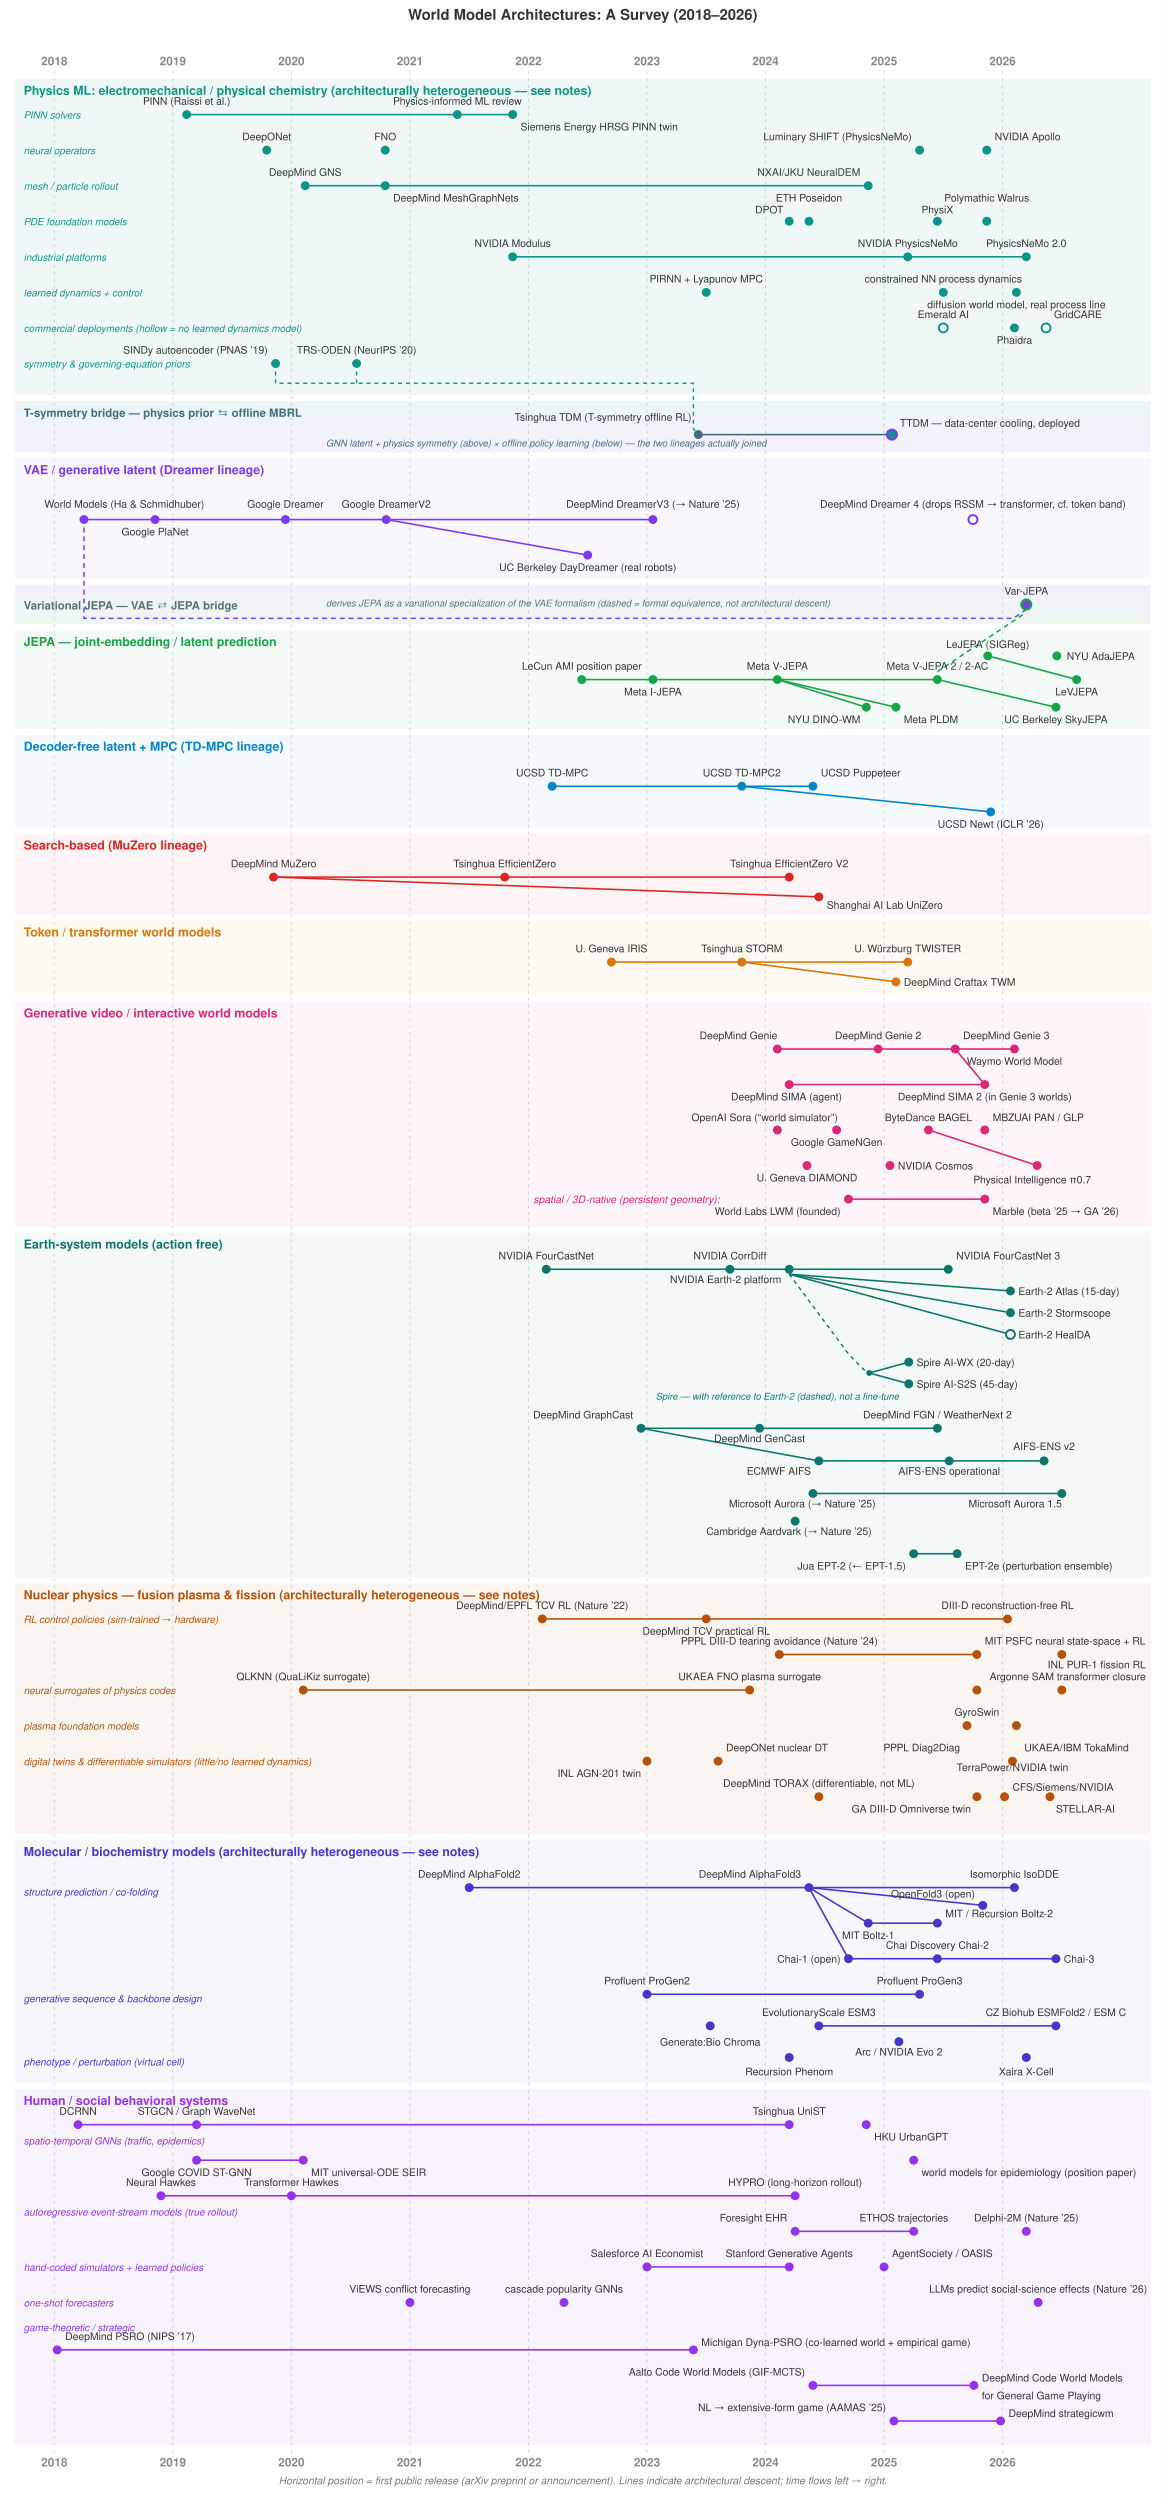
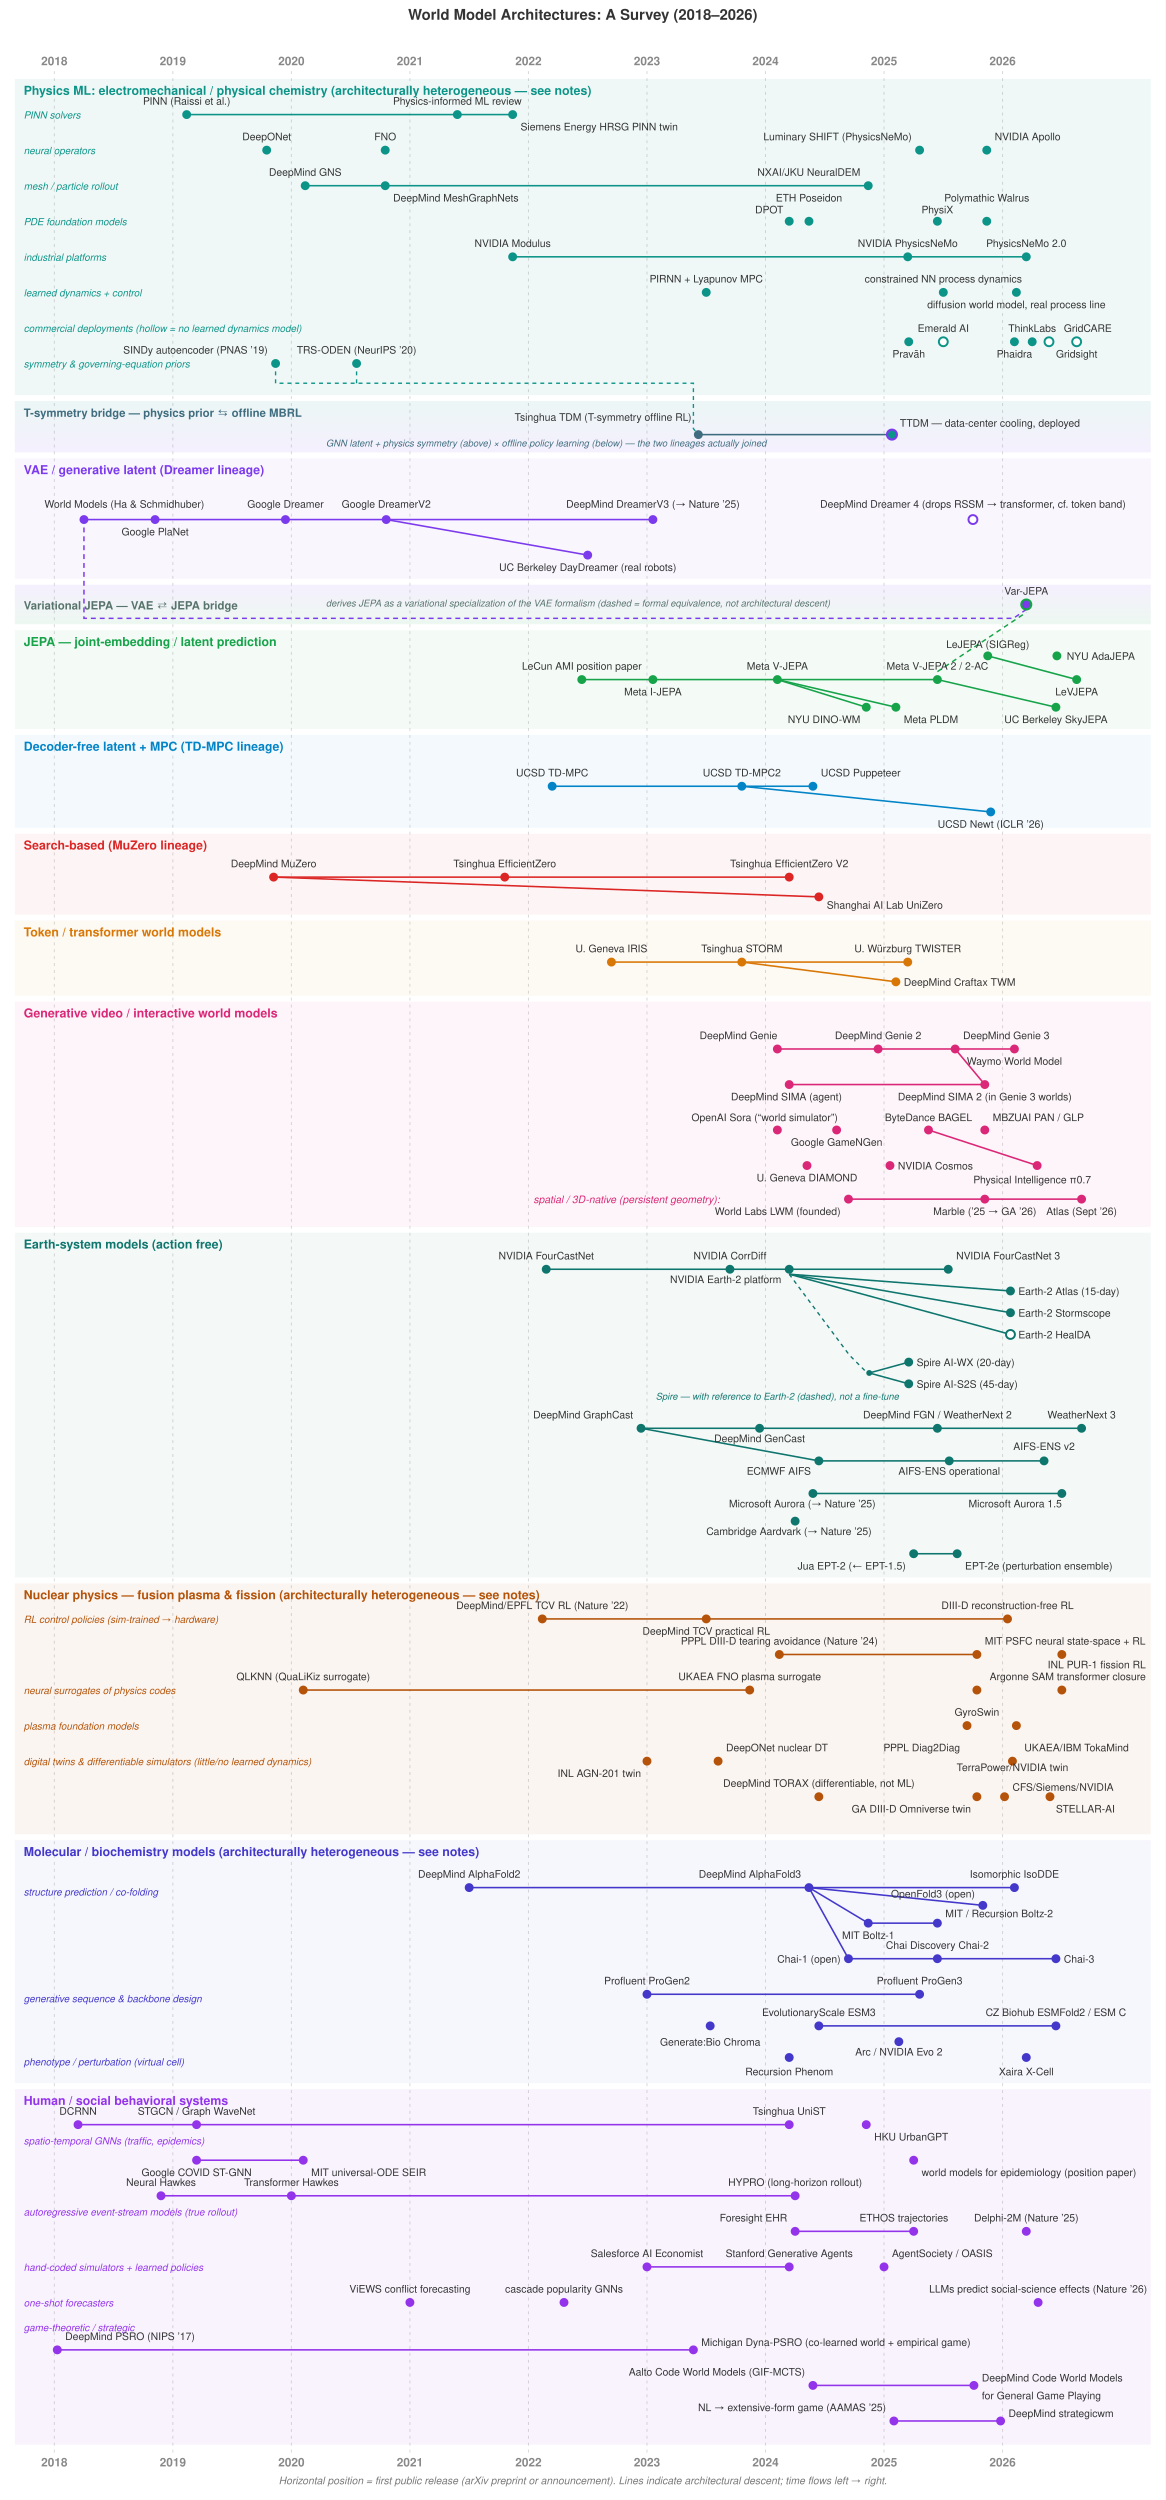
<svg xmlns="http://www.w3.org/2000/svg" viewBox="0 0 1180 2531" font-family="Helvetica, Arial, sans-serif">
  <defs>
    <linearGradient id="vaejepa" x1="0" y1="0" x2="0" y2="1">
      <stop offset="0" stop-color="#7c3aed" />
      <stop offset="1" stop-color="#16a34a" />
    </linearGradient>
    <linearGradient id="tsym" x1="0" y1="0" x2="0" y2="1">
      <stop offset="0" stop-color="#0d9488" />
      <stop offset="1" stop-color="#7c3aed" />
    </linearGradient>
  </defs>
  <rect x="0" y="0" width="1180" height="2531" fill="#ffffff" />
  <text x="590" y="20" text-anchor="middle" font-size="15" font-weight="bold" fill="#333">World Model Architectures: A Survey (2018–2026)</text>
  <g stroke="#d8d8d8" stroke-dasharray="3,4" stroke-width="1">
    <line x1="55" y1="72" x2="55" y2="2483" />
    <line x1="175" y1="72" x2="175" y2="2483" />
    <line x1="295" y1="72" x2="295" y2="2483" />
    <line x1="415" y1="72" x2="415" y2="2483" />
    <line x1="535" y1="72" x2="535" y2="2483" />
    <line x1="655" y1="72" x2="655" y2="2483" />
    <line x1="775" y1="72" x2="775" y2="2483" />
    <line x1="895" y1="72" x2="895" y2="2483" />
    <line x1="1015" y1="72" x2="1015" y2="2483" />
  </g>
  <g font-size="12" font-weight="bold" fill="#888" text-anchor="middle">
    <text x="55" y="66">2018</text>
    <text x="175" y="66">2019</text>
    <text x="295" y="66">2020</text>
    <text x="415" y="66">2021</text>
    <text x="535" y="66">2022</text>
    <text x="655" y="66">2023</text>
    <text x="775" y="66">2024</text>
    <text x="895" y="66">2025</text>
    <text x="1015" y="66">2026</text>
    <text x="55" y="2497">2018</text>
    <text x="175" y="2497">2019</text>
    <text x="295" y="2497">2020</text>
    <text x="415" y="2497">2021</text>
    <text x="535" y="2497">2022</text>
    <text x="655" y="2497">2023</text>
    <text x="775" y="2497">2024</text>
    <text x="895" y="2497">2025</text>
    <text x="1015" y="2497">2026</text>
  </g>
  <rect x="15" y="406" width="1150" height="52" fill="url(#tsym)" opacity="0.08" />
  <rect x="15" y="464" width="1150" height="122" fill="#7c3aed" opacity="0.05" />
  <rect x="15" y="592" width="1150" height="40" fill="url(#vaejepa)" opacity="0.08" />
  <rect x="15" y="638" width="1150" height="100" fill="#16a34a" opacity="0.05" />
  <rect x="15" y="1248" width="1150" height="349" fill="#0f766e" opacity="0.05" />
  <rect x="15" y="1014" width="1150" height="228" fill="#db2777" opacity="0.05" />
  <rect x="15" y="744" width="1150" height="94" fill="#0284c7" opacity="0.05" />
  <rect x="15" y="844" width="1150" height="82" fill="#dc2626" opacity="0.05" />
  <rect x="15" y="932" width="1150" height="76" fill="#d97706" opacity="0.05" />
  <text x="24" y="422" font-size="11.5" font-weight="bold" fill="#3f6d7f">T-symmetry bridge — physics prior ⇆ offline MBRL</text>
  <text x="24" y="480" font-size="12.5" font-weight="bold" fill="#7c3aed">VAE / generative latent (Dreamer lineage)</text>
  <text x="24" y="617" font-size="11.5" font-weight="bold" fill="#57736b">Variational JEPA — VAE ⇄ JEPA bridge</text>
  <text x="24" y="654" font-size="12.5" font-weight="bold" fill="#16a34a">JEPA — joint-embedding / latent prediction</text>
  <text x="24" y="1264" font-size="12.5" font-weight="bold" fill="#0f766e">Earth-system models (action free)</text>
  <text x="24" y="1030" font-size="12.5" font-weight="bold" fill="#db2777">Generative video / interactive world models</text>
  <text x="24" y="760" font-size="12.5" font-weight="bold" fill="#0284c7">Decoder-free latent + MPC (TD-MPC lineage)</text>
  <text x="24" y="860" font-size="12.5" font-weight="bold" fill="#dc2626">Search-based (MuZero lineage)</text>
  <text x="24" y="948" font-size="12.5" font-weight="bold" fill="#d97706">Token / transformer world models</text>
  <path d="M279,376 L279,388 L702,388 L702,434 L707,440" fill="none" stroke="#0d9488" stroke-width="1.4" stroke-dasharray="4,4" />
  <path d="M361,376 L361,388" fill="none" stroke="#0d9488" stroke-width="1.4" stroke-dasharray="4,4" />
  <line x1="707" y1="440" x2="903" y2="440" stroke="#3f6d7f" stroke-width="1.6" />
  <circle cx="707" cy="440" r="4.5" fill="#3f6d7f" />
  <circle cx="903" cy="440" r="5" fill="#0d9488" stroke="#7c3aed" stroke-width="2.2" />
  <g font-size="10.5" fill="#333">
    <text x="700" y="426" text-anchor="end">Tsinghua TDM (T-symmetry offline RL)</text>
    <text x="911" y="432" text-anchor="start">TTDM — data-center cooling, deployed</text>
  </g>
  <text x="330" y="452" font-size="9.5" font-style="italic" fill="#3f6d7f">GNN latent + physics symmetry (above) × offline policy learning (below) — the two lineages actually joined</text>
  <g stroke="#7c3aed" stroke-width="1.6" fill="none">
    <line x1="85" y1="526" x2="157" y2="526" />
    <line x1="157" y1="526" x2="289" y2="526" />
    <line x1="289" y1="526" x2="391" y2="526" />
    <line x1="391" y1="526" x2="661" y2="526" />
    <line x1="391" y1="526" x2="595" y2="562" />
  </g>
  <g fill="#7c3aed">
    <circle cx="85" cy="526" r="4.5" />
    <circle cx="157" cy="526" r="4.5" />
    <circle cx="289" cy="526" r="4.5" />
    <circle cx="391" cy="526" r="4.5" />
    <circle cx="661" cy="526" r="4.5" />
    <circle cx="595" cy="562" r="4.5" />
  </g>
  <g font-size="10.5" fill="#333" text-anchor="middle">
    <text x="45" y="514" text-anchor="start">World Models (Ha &amp; Schmidhuber)</text>
    <text x="157" y="542">Google PlaNet</text>
    <text x="289" y="514">Google Dreamer</text>
    <text x="391" y="514">Google DreamerV2</text>
    <text x="661" y="514">DeepMind DreamerV3 (→ Nature ’25)</text>
    <text x="985" y="514">DeepMind Dreamer 4 (drops RSSM → transformer, cf. token band)</text>
    <text x="595" y="578">UC Berkeley DayDreamer (real robots)</text>
  </g>
  <circle cx="985" cy="526" r="4.5" fill="#ffffff" stroke="#7c3aed" stroke-width="2" />
  <path d="M85,534 L85,626 L1026,626 L1039,617" fill="none" stroke="#7c3aed" stroke-width="1.5" stroke-dasharray="5,4" />
  <path d="M949,680 L1039,620" fill="none" stroke="#16a34a" stroke-width="1.5" stroke-dasharray="5,4" />
  <circle cx="1039" cy="612" r="5" fill="#7c3aed" stroke="#16a34a" stroke-width="2.2" />
  <text x="1039" y="602" font-size="10.5" fill="#333" text-anchor="middle">Var-JEPA</text>
  <text x="330" y="614" font-size="9.5" font-style="italic" fill="#57736b">derives JEPA as a variational specialization of the VAE formalism (dashed = formal equivalence, not architectural descent)</text>
  <g stroke="#16a34a" stroke-width="1.6" fill="none">
    <line x1="589" y1="688" x2="661" y2="688" />
    <line x1="661" y1="688" x2="787" y2="688" />
    <line x1="787" y1="688" x2="949" y2="688" />
    <line x1="787" y1="688" x2="877" y2="716" />
    <line x1="787" y1="688" x2="907" y2="716" />
    <line x1="949" y1="688" x2="1069" y2="716" />
    <line x1="1000" y1="664" x2="1090" y2="688" />
  </g>
  <g fill="#16a34a">
    <circle cx="589" cy="688" r="4.5" />
    <circle cx="661" cy="688" r="4.5" />
    <circle cx="787" cy="688" r="4.5" />
    <circle cx="949" cy="688" r="4.5" />
    <circle cx="877" cy="716" r="4.5" />
    <circle cx="907" cy="716" r="4.5" />
    <circle cx="1069" cy="716" r="4.5" />
    <circle cx="1000" cy="664" r="4.5" />
    <circle cx="1090" cy="688" r="4.5" />
    <circle cx="1070" cy="664" r="4.5" />
  </g>
  <g font-size="10.5" fill="#333" text-anchor="middle">
    <text x="589" y="678">LeCun AMI position paper</text>
    <text x="661" y="704">Meta I-JEPA</text>
    <text x="787" y="678">Meta V-JEPA</text>
    <text x="949" y="678">Meta V-JEPA 2 / 2-AC</text>
    <text x="871" y="732" text-anchor="end">NYU DINO-WM</text>
    <text x="915" y="732" text-anchor="start">Meta PLDM</text>
    <text x="1069" y="732">UC Berkeley SkyJEPA</text>
    <text x="1000" y="656">LeJEPA (SIGReg)</text>
    <text x="1080" y="668" text-anchor="start">NYU AdaJEPA</text>
    <text x="1090" y="704">LeVJEPA</text>
  </g>
  <g stroke="#0f766e" stroke-width="1.6" fill="none">
    <line x1="553" y1="1285" x2="739" y2="1285" />
    <line x1="739" y1="1285" x2="799" y2="1285" />
    <line x1="799" y1="1285" x2="960" y2="1285" />
    <line x1="799" y1="1290" x2="1023" y2="1307" />
    <line x1="799" y1="1290" x2="1023" y2="1329" />
    <line x1="799" y1="1290" x2="1023" y2="1351" />
    <line x1="880" y1="1390" x2="920" y2="1379" />
    <line x1="880" y1="1390" x2="920" y2="1401" />
    <line x1="649" y1="1446" x2="769" y2="1446" />
    <line x1="769" y1="1446" x2="949" y2="1446" />
+     <line x1="949" y1="1446" x2="1095" y2="1446" />
    <line x1="649" y1="1446" x2="829" y2="1479" />
    <line x1="829" y1="1479" x2="961" y2="1479" />
    <line x1="961" y1="1479" x2="1057" y2="1479" />
    <line x1="823" y1="1512" x2="1075" y2="1512" />
    <line x1="925" y1="1573" x2="969" y2="1573" />
  </g>
  <g fill="#0f766e">
    <circle cx="553" cy="1285" r="4.5" />
    <circle cx="739" cy="1285" r="4.5" />
    <circle cx="799" cy="1285" r="4.5" />
    <circle cx="960" cy="1285" r="4.5" />
    <circle cx="1023" cy="1307" r="4.5" />
    <circle cx="1023" cy="1329" r="4.5" />
    <circle cx="880" cy="1390" r="3" />
    <circle cx="920" cy="1379" r="4.5" />
    <circle cx="920" cy="1401" r="4.5" />
    <circle cx="649" cy="1446" r="4.5" />
    <circle cx="769" cy="1446" r="4.5" />
    <circle cx="949" cy="1446" r="4.5" />
+     <circle cx="1095" cy="1446" r="4.5" />
    <circle cx="829" cy="1479" r="4.5" />
    <circle cx="961" cy="1479" r="4.5" />
    <circle cx="1057" cy="1479" r="4.5" />
    <circle cx="823" cy="1512" r="4.5" />
    <circle cx="1075" cy="1512" r="4.5" />
    <circle cx="805" cy="1540" r="4.5" />
    <circle cx="925" cy="1573" r="4.5" />
    <circle cx="969" cy="1573" r="4.5" />
  </g>
  <g font-size="10.5" fill="#333" text-anchor="middle">
    <text x="553" y="1275">NVIDIA FourCastNet</text>
    <text x="739" y="1275">NVIDIA CorrDiff</text>
    <text x="791" y="1299" text-anchor="end">NVIDIA Earth-2 platform</text>
    <text x="968" y="1275" text-anchor="start">NVIDIA FourCastNet 3</text>
    <text x="1031" y="1311" text-anchor="start">Earth-2 Atlas (15-day)</text>
    <text x="1031" y="1333" text-anchor="start">Earth-2 Stormscope</text>
    <text x="1031" y="1355" text-anchor="start">Earth-2 HealDA</text>
    <text x="928" y="1383" text-anchor="start">Spire AI-WX (20-day)</text>
    <text x="928" y="1405" text-anchor="start">Spire AI-S2S (45-day)</text>
    <text x="641" y="1436" text-anchor="end">DeepMind GraphCast</text>
    <text x="769" y="1460">DeepMind GenCast</text>
    <text x="949" y="1436">DeepMind FGN / WeatherNext 2</text>
+     <text x="1095" y="1436">WeatherNext 3</text>
    <text x="821" y="1493" text-anchor="end">ECMWF AIFS</text>
    <text x="961" y="1493">AIFS-ENS operational</text>
    <text x="1057" y="1468">AIFS-ENS v2</text>
    <text x="738" y="1526" text-anchor="start">Microsoft Aurora (→ Nature ’25)</text>
    <text x="1075" y="1526" text-anchor="end">Microsoft Aurora 1.5</text>
    <text x="715" y="1554" text-anchor="start">Cambridge Aardvark (→ Nature ’25)</text>
    <text x="917" y="1589" text-anchor="end">Jua EPT-2 (← EPT-1.5)</text>
    <text x="977" y="1589" text-anchor="start">EPT-2e (perturbation ensemble)</text>
  </g>
  <circle cx="1023" cy="1351" r="4.5" fill="#ffffff" stroke="#0f766e" stroke-width="2" />
  <path d="M799,1290 L860,1372 L876,1388" fill="none" stroke="#0f766e" stroke-width="1.4" stroke-dasharray="4,4" />
  <text x="910" y="1417" text-anchor="end" font-size="9.5" font-style="italic" fill="#0f766e">Spire — with reference to Earth-2 (dashed), not a fine-tune</text>
  <rect x="15" y="1863" width="1150" height="246" fill="#4338ca" opacity="0.05" />
  <text x="24" y="1879" font-size="12.5" font-weight="bold" fill="#4338ca">Molecular / biochemistry models (architecturally heterogeneous — see notes)</text>
  <text x="24" y="1919" font-size="10" font-style="italic" fill="#4338ca">structure prediction / co-folding</text>
  <text x="24" y="2027" font-size="10" font-style="italic" fill="#4338ca">generative sequence &amp; backbone design</text>
  <text x="24" y="2091" font-size="10" font-style="italic" fill="#4338ca">phenotype / perturbation (virtual cell)</text>
  <g stroke="#4338ca" stroke-width="1.6" fill="none">
    <line x1="475" y1="1911" x2="819" y2="1911" />
    <line x1="819" y1="1911" x2="1027" y2="1911" />
    <line x1="819" y1="1911" x2="879" y2="1947" />
    <line x1="879" y1="1947" x2="949" y2="1947" />
    <line x1="819" y1="1911" x2="995" y2="1929" />
    <line x1="819" y1="1911" x2="859" y2="1983" />
    <line x1="859" y1="1983" x2="949" y2="1983" />
    <line x1="949" y1="1983" x2="1069" y2="1983" />
    <line x1="655" y1="2019" x2="931" y2="2019" />
    <line x1="829" y1="2051" x2="1069" y2="2051" />
  </g>
  <g fill="#4338ca">
    <circle cx="475" cy="1911" r="4.5" />
    <circle cx="819" cy="1911" r="4.5" />
    <circle cx="1027" cy="1911" r="4.5" />
    <circle cx="995" cy="1929" r="4.5" />
    <circle cx="910" cy="2067" r="4.5" />
    <circle cx="879" cy="1947" r="4.5" />
    <circle cx="949" cy="1947" r="4.5" />
    <circle cx="859" cy="1983" r="4.5" />
    <circle cx="949" cy="1983" r="4.5" />
    <circle cx="1069" cy="1983" r="4.5" />
    <circle cx="655" cy="2019" r="4.5" />
    <circle cx="931" cy="2019" r="4.5" />
    <circle cx="719" cy="2051" r="4.5" />
    <circle cx="829" cy="2051" r="4.5" />
    <circle cx="1069" cy="2051" r="4.5" />
    <circle cx="799" cy="2083" r="4.5" />
    <circle cx="1039" cy="2083" r="4.5" />
  </g>
  <g font-size="10.5" fill="#333" text-anchor="middle">
    <text x="475" y="1901">DeepMind AlphaFold2</text>
    <text x="811" y="1901" text-anchor="end">DeepMind AlphaFold3</text>
    <text x="1027" y="1901">Isomorphic IsoDDE</text>
    <text x="995" y="1921" text-anchor="end" dx="-8">OpenFold3 (open)</text>
    <text x="879" y="1963">MIT Boltz-1</text>
    <text x="957" y="1941" text-anchor="start">MIT / Recursion Boltz-2</text>
    <text x="851" y="1987" text-anchor="end">Chai-1 (open)</text>
    <text x="949" y="1973">Chai Discovery Chai-2</text>
    <text x="1077" y="1987" text-anchor="start">Chai-3</text>
    <text x="655" y="2009">Profluent ProGen2</text>
    <text x="931" y="2009">Profluent ProGen3</text>
    <text x="719" y="2071">Generate:Bio Chroma</text>
    <text x="829" y="2041">EvolutionaryScale ESM3</text>
    <text x="1069" y="2041">CZ Biohub ESMFold2 / ESM C</text>
    <text x="910" y="2081">Arc / NVIDIA Evo 2</text>
    <text x="799" y="2101">Recursion Phenom</text>
    <text x="1039" y="2101">Xaira X-Cell</text>
  </g>
  <rect x="15" y="1603" width="1150" height="254" fill="#b45309" opacity="0.06" />
  <text x="24" y="1619" font-size="12.5" font-weight="bold" fill="#b45309">Nuclear physics — fusion plasma &amp; fission (architecturally heterogeneous — see notes)</text>
  <text x="24" y="1643" font-size="10" font-style="italic" fill="#b45309">RL control policies (sim-trained → hardware)</text>
  <text x="24" y="1715" font-size="10" font-style="italic" fill="#b45309">neural surrogates of physics codes</text>
  <text x="24" y="1751" font-size="10" font-style="italic" fill="#b45309">plasma foundation models</text>
  <text x="24" y="1787" font-size="10" font-style="italic" fill="#b45309">digital twins &amp; differentiable simulators (little/no learned dynamics)</text>
  <g stroke="#b45309" stroke-width="1.6" fill="none">
    <line x1="549" y1="1639" x2="715" y2="1639" />
    <line x1="715" y1="1639" x2="1020" y2="1639" />
    <line x1="789" y1="1675" x2="989" y2="1675" />
    <line x1="307" y1="1711" x2="759" y2="1711" />
  </g>
  <g fill="#b45309">
    <circle cx="549" cy="1639" r="4.5" />
    <circle cx="715" cy="1639" r="4.5" />
    <circle cx="1020" cy="1639" r="4.5" />
    <circle cx="789" cy="1675" r="4.5" />
    <circle cx="989" cy="1675" r="4.5" />
    <circle cx="1075" cy="1675" r="4.5" />
    <circle cx="307" cy="1711" r="4.5" />
    <circle cx="759" cy="1711" r="4.5" />
    <circle cx="989" cy="1711" r="4.5" />
    <circle cx="1075" cy="1711" r="4.5" />
    <circle cx="979" cy="1747" r="4.5" />
    <circle cx="1029" cy="1747" r="4.5" />
    <circle cx="655" cy="1783" r="4.5" />
    <circle cx="727" cy="1783" r="4.5" />
    <circle cx="1025" cy="1783" r="4.5" />
    <circle cx="829" cy="1819" r="4.5" />
    <circle cx="989" cy="1819" r="4.5" />
    <circle cx="1017" cy="1819" r="4.5" />
    <circle cx="1063" cy="1819" r="4.5" />
  </g>
  <g font-size="10.5" fill="#333" text-anchor="middle">
    <text x="549" y="1629">DeepMind/EPFL TCV RL (Nature ’22)</text>
    <text x="715" y="1655">DeepMind TCV practical RL</text>
    <text x="1020" y="1629">DIII-D reconstruction-free RL</text>
    <text x="789" y="1665">PPPL DIII-D tearing avoidance (Nature ’24)</text>
    <text x="997" y="1665" text-anchor="start">MIT PSFC neural state-space + RL</text>
    <text x="1160" y="1689" text-anchor="end">INL PUR-1 fission RL</text>
    <text x="307" y="1701">QLKNN (QuaLiKiz surrogate)</text>
    <text x="759" y="1701">UKAEA FNO plasma surrogate</text>
    <text x="989" y="1737">GyroSwin</text>
    <text x="1160" y="1701" text-anchor="end">Argonne SAM transformer closure</text>
    <text x="972" y="1773" text-anchor="end">PPPL Diag2Diag</text>
    <text x="1037" y="1773" text-anchor="start">UKAEA/IBM TokaMind</text>
    <text x="649" y="1799" text-anchor="end">INL AGN-201 twin</text>
    <text x="735" y="1773" text-anchor="start">DeepONet nuclear DT</text>
    <text x="1025" y="1793">TerraPower/NVIDIA twin</text>
    <text x="829" y="1809">DeepMind TORAX (differentiable, not ML)</text>
    <text x="983" y="1835" text-anchor="end">GA DIII-D Omniverse twin</text>
    <text x="1025" y="1813" text-anchor="start">CFS/Siemens/NVIDIA</text>
    <text x="1069" y="1835" text-anchor="start">STELLAR-AI</text>
  </g>
  <rect x="15" y="80" width="1150" height="320" fill="#0d9488" opacity="0.07" />
  <text x="24" y="96" font-size="12.5" font-weight="bold" fill="#0d9488">Physics ML: electromechanical / physical chemistry (architecturally heterogeneous — see notes)</text>
  <text x="24" y="120" font-size="10" font-style="italic" fill="#0d9488">PINN solvers</text>
  <text x="24" y="156" font-size="10" font-style="italic" fill="#0d9488">neural operators</text>
  <text x="24" y="192" font-size="10" font-style="italic" fill="#0d9488">mesh / particle rollout</text>
  <text x="24" y="228" font-size="10" font-style="italic" fill="#0d9488">PDE foundation models</text>
  <text x="24" y="264" font-size="10" font-style="italic" fill="#0d9488">industrial platforms</text>
  <text x="24" y="300" font-size="10" font-style="italic" fill="#0d9488">learned dynamics + control</text>
  <text x="24" y="336" font-size="10" font-style="italic" fill="#0d9488">commercial deployments (hollow = no learned dynamics model)</text>
  <text x="24" y="372" font-size="10" font-style="italic" fill="#0d9488">symmetry &amp; governing-equation priors</text>
  <g stroke="#0d9488" stroke-width="1.6" fill="none">
    <line x1="189" y1="116" x2="463" y2="116" />
    <line x1="463" y1="116" x2="519" y2="116" />
    <line x1="309" y1="188" x2="390" y2="188" />
    <line x1="390" y1="188" x2="879" y2="188" />
    <line x1="519" y1="260" x2="919" y2="260" />
    <line x1="919" y1="260" x2="1039" y2="260" />
  </g>
  <g fill="#0d9488">
    <circle cx="189" cy="116" r="4.5" />
    <circle cx="463" cy="116" r="4.5" />
    <circle cx="519" cy="116" r="4.5" />
    <circle cx="270" cy="152" r="4.5" />
    <circle cx="390" cy="152" r="4.5" />
    <circle cx="931" cy="152" r="4.5" />
    <circle cx="999" cy="152" r="4.5" />
    <circle cx="309" cy="188" r="4.5" />
    <circle cx="390" cy="188" r="4.5" />
    <circle cx="879" cy="188" r="4.5" />
    <circle cx="799" cy="224" r="4.5" />
    <circle cx="819" cy="224" r="4.5" />
    <circle cx="949" cy="224" r="4.5" />
    <circle cx="999" cy="224" r="4.5" />
    <circle cx="519" cy="260" r="4.5" />
    <circle cx="919" cy="260" r="4.5" />
    <circle cx="1039" cy="260" r="4.5" />
    <circle cx="715" cy="296" r="4.5" />
    <circle cx="955" cy="296" r="4.5" />
    <circle cx="1029" cy="296" r="4.5" />
-     <circle cx="1027" cy="332" r="4.5" />
+     <circle cx="1027" cy="346" r="4.5" />
+     <circle cx="920" cy="346" r="4.5" />
+     <circle cx="1045" cy="346" r="4.5" />
    <circle cx="279" cy="368" r="4.5" />
    <circle cx="361" cy="368" r="4.5" />
  </g>
  <g font-size="10.5" fill="#333" text-anchor="middle">
    <text x="189" y="106">PINN (Raissi et al.)</text>
    <text x="463" y="106">Physics-informed ML review</text>
    <text x="527" y="132" text-anchor="start">Siemens Energy HRSG PINN twin</text>
    <text x="270" y="142">DeepONet</text>
    <text x="390" y="142">FNO</text>
    <text x="923" y="142" text-anchor="end">Luminary SHIFT (PhysicsNeMo)</text>
    <text x="1007" y="142" text-anchor="start">NVIDIA Apollo</text>
    <text x="309" y="178">DeepMind GNS</text>
    <text x="398" y="204" text-anchor="start">DeepMind MeshGraphNets</text>
    <text x="871" y="178" text-anchor="end">NXAI/JKU NeuralDEM</text>
    <text x="793" y="216" text-anchor="end">DPOT</text>
    <text x="819" y="204">ETH Poseidon</text>
    <text x="949" y="216">PhysiX</text>
    <text x="999" y="204">Polymathic Walrus</text>
    <text x="519" y="250">NVIDIA Modulus</text>
    <text x="919" y="250">NVIDIA PhysicsNeMo</text>
    <text x="1039" y="250">PhysicsNeMo 2.0</text>
    <text x="715" y="286">PIRNN + Lyapunov MPC</text>
    <text x="955" y="286">constrained NN process dynamics</text>
    <text x="1029" y="312">diffusion world model, real process line</text>
-     <text x="955" y="322">Emerald AI</text>
-     <text x="1027" y="348">Phaidra</text>
-     <text x="1067" y="322" text-anchor="start">GridCARE</text>
+     <text x="955" y="336">Emerald AI</text>
+     <text x="1027" y="362">Phaidra</text>
+     <text x="1077" y="336" text-anchor="start">GridCARE</text>
+     <text x="920" y="362">Pravāh</text>
+     <text x="1045" y="336">ThinkLabs</text>
+     <text x="1090" y="362">Gridsight</text>
    <text x="271" y="358" text-anchor="end">SINDy autoencoder (PNAS ’19)</text>
    <text x="361" y="358">TRS-ODEN (NeurIPS ’20)</text>
  </g>
-   <circle cx="955" cy="332" r="4.5" fill="#ffffff" stroke="#0d9488" stroke-width="2" />
-   <circle cx="1059" cy="332" r="4.5" fill="#ffffff" stroke="#0d9488" stroke-width="2" />
+   <circle cx="955" cy="346" r="4.5" fill="#ffffff" stroke="#0d9488" stroke-width="2" />
+   <circle cx="1062" cy="346" r="4.5" fill="#ffffff" stroke="#0d9488" stroke-width="2" />
+   <circle cx="1090" cy="346" r="4.5" fill="#ffffff" stroke="#0d9488" stroke-width="2" />
  <rect x="15" y="2115" width="1150" height="360" fill="#9333ea" opacity="0.06" />
  <text x="24" y="2131" font-size="12.5" font-weight="bold" fill="#9333ea">Human / social behavioral systems</text>
  <text x="24" y="2171" font-size="10" font-style="italic" fill="#9333ea">spatio-temporal GNNs (traffic, epidemics)</text>
  <text x="24" y="2243" font-size="10" font-style="italic" fill="#9333ea">autoregressive event-stream models (true rollout)</text>
  <text x="24" y="2299" font-size="10" font-style="italic" fill="#9333ea">hand-coded simulators + learned policies</text>
  <text x="24" y="2335" font-size="10" font-style="italic" fill="#9333ea">one-shot forecasters</text>
  <text x="24" y="2360" font-size="10" font-style="italic" fill="#9333ea">game-theoretic / strategic</text>
  <g stroke="#9333ea" stroke-width="1.6" fill="none">
    <line x1="79" y1="2151" x2="199" y2="2151" />
    <line x1="199" y1="2151" x2="799" y2="2151" />
    <line x1="199" y1="2187" x2="307" y2="2187" />
    <line x1="163" y1="2223" x2="295" y2="2223" />
    <line x1="295" y1="2223" x2="805" y2="2223" />
    <line x1="805" y1="2259" x2="925" y2="2259" />
    <line x1="655" y1="2295" x2="799" y2="2295" />
    <line x1="58" y1="2379" x2="702" y2="2379" />
    <line x1="823" y1="2415" x2="986" y2="2415" />
    <line x1="905" y1="2451" x2="1013" y2="2451" />
  </g>
  <g fill="#9333ea">
    <circle cx="79" cy="2151" r="4.5" />
    <circle cx="199" cy="2151" r="4.5" />
    <circle cx="799" cy="2151" r="4.5" />
    <circle cx="877" cy="2151" r="4.5" />
    <circle cx="199" cy="2187" r="4.5" />
    <circle cx="307" cy="2187" r="4.5" />
    <circle cx="925" cy="2187" r="4.5" />
    <circle cx="163" cy="2223" r="4.5" />
    <circle cx="295" cy="2223" r="4.5" />
    <circle cx="805" cy="2223" r="4.5" />
    <circle cx="805" cy="2259" r="4.5" />
    <circle cx="925" cy="2259" r="4.5" />
    <circle cx="1039" cy="2259" r="4.5" />
    <circle cx="655" cy="2295" r="4.5" />
    <circle cx="799" cy="2295" r="4.5" />
    <circle cx="895" cy="2295" r="4.5" />
    <circle cx="415" cy="2331" r="4.5" />
    <circle cx="571" cy="2331" r="4.5" />
    <circle cx="1051" cy="2331" r="4.5" />
    <circle cx="58" cy="2379" r="4.5" />
    <circle cx="702" cy="2379" r="4.5" />
    <circle cx="823" cy="2415" r="4.5" />
    <circle cx="986" cy="2415" r="4.5" />
    <circle cx="905" cy="2451" r="4.5" />
    <circle cx="1013" cy="2451" r="4.5" />
  </g>
  <g font-size="10.5" fill="#333" text-anchor="middle">
    <text x="79" y="2141">DCRNN</text>
    <text x="199" y="2141">STGCN / Graph WaveNet</text>
    <text x="799" y="2141">Tsinghua UniST</text>
    <text x="885" y="2167" text-anchor="start">HKU UrbanGPT</text>
    <text x="199" y="2203">Google COVID ST-GNN</text>
    <text x="315" y="2203" text-anchor="start">MIT universal-ODE SEIR</text>
    <text x="933" y="2203" text-anchor="start">world models for epidemiology (position paper)</text>
    <text x="163" y="2213">Neural Hawkes</text>
    <text x="295" y="2213">Transformer Hawkes</text>
    <text x="805" y="2213">HYPRO (long-horizon rollout)</text>
    <text x="797" y="2249" text-anchor="end">Foresight EHR</text>
    <text x="960" y="2249" text-anchor="end">ETHOS trajectories</text>
    <text x="1039" y="2249">Delphi-2M (Nature ’25)</text>
    <text x="655" y="2285">Salesforce AI Economist</text>
    <text x="799" y="2285">Stanford Generative Agents</text>
    <text x="903" y="2285" text-anchor="start">AgentSociety / OASIS</text>
    <text x="415" y="2321">ViEWS conflict forecasting</text>
    <text x="571" y="2321">cascade popularity GNNs</text>
    <text x="1051" y="2321">LLMs predict social-science effects (Nature ’26)</text>
    <text x="66" y="2369" text-anchor="start">DeepMind PSRO (NIPS ’17)</text>
    <text x="710" y="2375" text-anchor="start">Michigan Dyna-PSRO (co-learned world + empirical game)</text>
    <text x="815" y="2405" text-anchor="end">Aalto Code World Models (GIF-MCTS)</text>
    <text x="994" y="2411" text-anchor="start">DeepMind Code World Models</text>
    <text x="994" y="2429" text-anchor="start">for General Game Playing</text>
    <text x="897" y="2441" text-anchor="end">NL → extensive-form game (AAMAS ’25)</text>
    <text x="1021" y="2447" text-anchor="start">DeepMind strategicwm</text>
  </g>
  <g stroke="#db2777" stroke-width="1.6" fill="none">
    <line x1="787" y1="1062" x2="889" y2="1062" />
    <line x1="889" y1="1062" x2="967" y2="1062" />
    <line x1="967" y1="1062" x2="1027" y2="1062" />
    <line x1="799" y1="1098" x2="997" y2="1098" />
    <line x1="967" y1="1062" x2="997" y2="1098" />
    <line x1="859" y1="1214" x2="997" y2="1214" />
+     <line x1="997" y1="1214" x2="1095" y2="1214" />
    <line x1="940" y1="1144" x2="1050" y2="1180" />
  </g>
  <g fill="#db2777">
    <circle cx="787" cy="1062" r="4.5" />
    <circle cx="889" cy="1062" r="4.5" />
    <circle cx="967" cy="1062" r="4.5" />
    <circle cx="1027" cy="1062" r="4.5" />
    <circle cx="799" cy="1098" r="4.5" />
    <circle cx="997" cy="1098" r="4.5" />
    <circle cx="787" cy="1144" r="4.5" />
    <circle cx="847" cy="1144" r="4.5" />
    <circle cx="997" cy="1144" r="4.5" />
    <circle cx="940" cy="1144" r="4.5" />
    <circle cx="1050" cy="1180" r="4.5" />
    <circle cx="817" cy="1180" r="4.5" />
    <circle cx="901" cy="1180" r="4.5" />
    <circle cx="859" cy="1214" r="4.5" />
    <circle cx="997" cy="1214" r="4.5" />
+     <circle cx="1095" cy="1214" r="4.5" />
  </g>
  <g font-size="10.5" fill="#333" text-anchor="middle">
    <text x="787" y="1052" text-anchor="end">DeepMind Genie</text>
    <text x="889" y="1052">DeepMind Genie 2</text>
    <text x="975" y="1052" text-anchor="start">DeepMind Genie 3</text>
    <text x="1027" y="1078">Waymo World Model</text>
    <text x="740" y="1114" text-anchor="start">DeepMind SIMA (agent)</text>
    <text x="997" y="1114">DeepMind SIMA 2 (in Genie 3 worlds)</text>
    <text x="700" y="1135" text-anchor="start">OpenAI Sora (“world simulator”)</text>
    <text x="847" y="1160">Google GameNGen</text>
    <text x="1005" y="1135" text-anchor="start">MBZUAI PAN / GLP</text>
    <text x="940" y="1135">ByteDance BAGEL</text>
    <text x="1045" y="1198">Physical Intelligence π0.7</text>
    <text x="817" y="1196">U. Geneva DIAMOND</text>
    <text x="909" y="1184" text-anchor="start">NVIDIA Cosmos</text>
    <text x="540" y="1218" text-anchor="start" font-style="italic" fill="#db2777">spatial / 3D-native (persistent geometry):</text>
    <text x="851" y="1230" text-anchor="end">World Labs LWM (founded)</text>
-     <text x="1005" y="1230" text-anchor="start">Marble (beta ’25 → GA ’26)</text>
+     <text x="997" y="1230">Marble (’25 → GA ’26)</text>
+     <text x="1095" y="1230">Atlas (Sept ’26)</text>
  </g>
  <g stroke="#0284c7" stroke-width="1.6" fill="none">
    <line x1="559" y1="796" x2="751" y2="796" />
    <line x1="751" y1="796" x2="823" y2="796" />
    <line x1="751" y1="796" x2="1003" y2="822" />
  </g>
  <g fill="#0284c7">
    <circle cx="559" cy="796" r="4.5" />
    <circle cx="751" cy="796" r="4.5" />
    <circle cx="823" cy="796" r="4.5" />
    <circle cx="1003" cy="822" r="4.5" />
  </g>
  <g font-size="10.5" fill="#333" text-anchor="middle">
    <text x="559" y="786">UCSD TD-MPC</text>
    <text x="751" y="786">UCSD TD-MPC2</text>
    <text x="831" y="786" text-anchor="start">UCSD Puppeteer</text>
    <text x="1003" y="838">UCSD Newt (ICLR ’26)</text>
  </g>
  <g stroke="#dc2626" stroke-width="1.6" fill="none">
    <line x1="277" y1="888" x2="511" y2="888" />
    <line x1="511" y1="888" x2="799" y2="888" />
    <line x1="277" y1="888" x2="829" y2="908" />
  </g>
  <g fill="#dc2626">
    <circle cx="277" cy="888" r="4.5" />
    <circle cx="511" cy="888" r="4.5" />
    <circle cx="799" cy="888" r="4.5" />
    <circle cx="829" cy="908" r="4.5" />
  </g>
  <g font-size="10.5" fill="#333" text-anchor="middle">
    <text x="277" y="878">DeepMind MuZero</text>
    <text x="511" y="878">Tsinghua EfficientZero</text>
    <text x="799" y="878">Tsinghua EfficientZero V2</text>
    <text x="837" y="920" text-anchor="start">Shanghai AI Lab UniZero</text>
  </g>
  <g stroke="#d97706" stroke-width="1.6" fill="none">
    <line x1="619" y1="974" x2="751" y2="974" />
    <line x1="751" y1="974" x2="919" y2="974" />
    <line x1="751" y1="974" x2="907" y2="994" />
  </g>
  <g fill="#d97706">
    <circle cx="619" cy="974" r="4.5" />
    <circle cx="751" cy="974" r="4.5" />
    <circle cx="919" cy="974" r="4.5" />
    <circle cx="907" cy="994" r="4.5" />
  </g>
  <g font-size="10.5" fill="#333" text-anchor="middle">
    <text x="619" y="964">U. Geneva IRIS</text>
    <text x="751" y="964">Tsinghua STORM</text>
    <text x="919" y="964">U. Würzburg TWISTER</text>
    <text x="915" y="998" text-anchor="start">DeepMind Craftax TWM</text>
  </g>
  <text x="590" y="2515" text-anchor="middle" font-size="10.5" fill="#777" font-style="italic">Horizontal position = first public release (arXiv preprint or announcement). Lines indicate architectural descent; time flows left → right.</text>
</svg>
